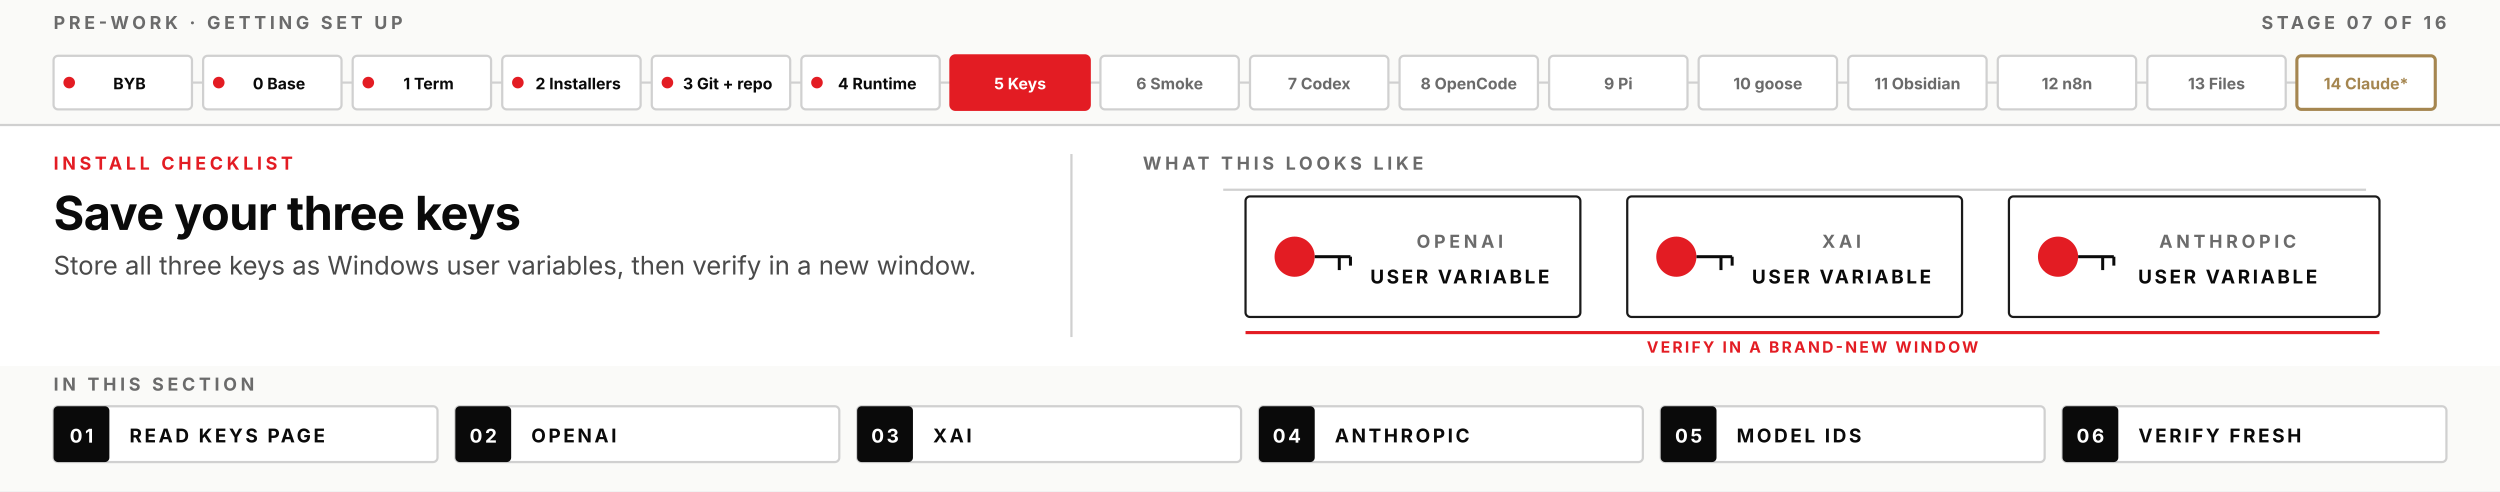
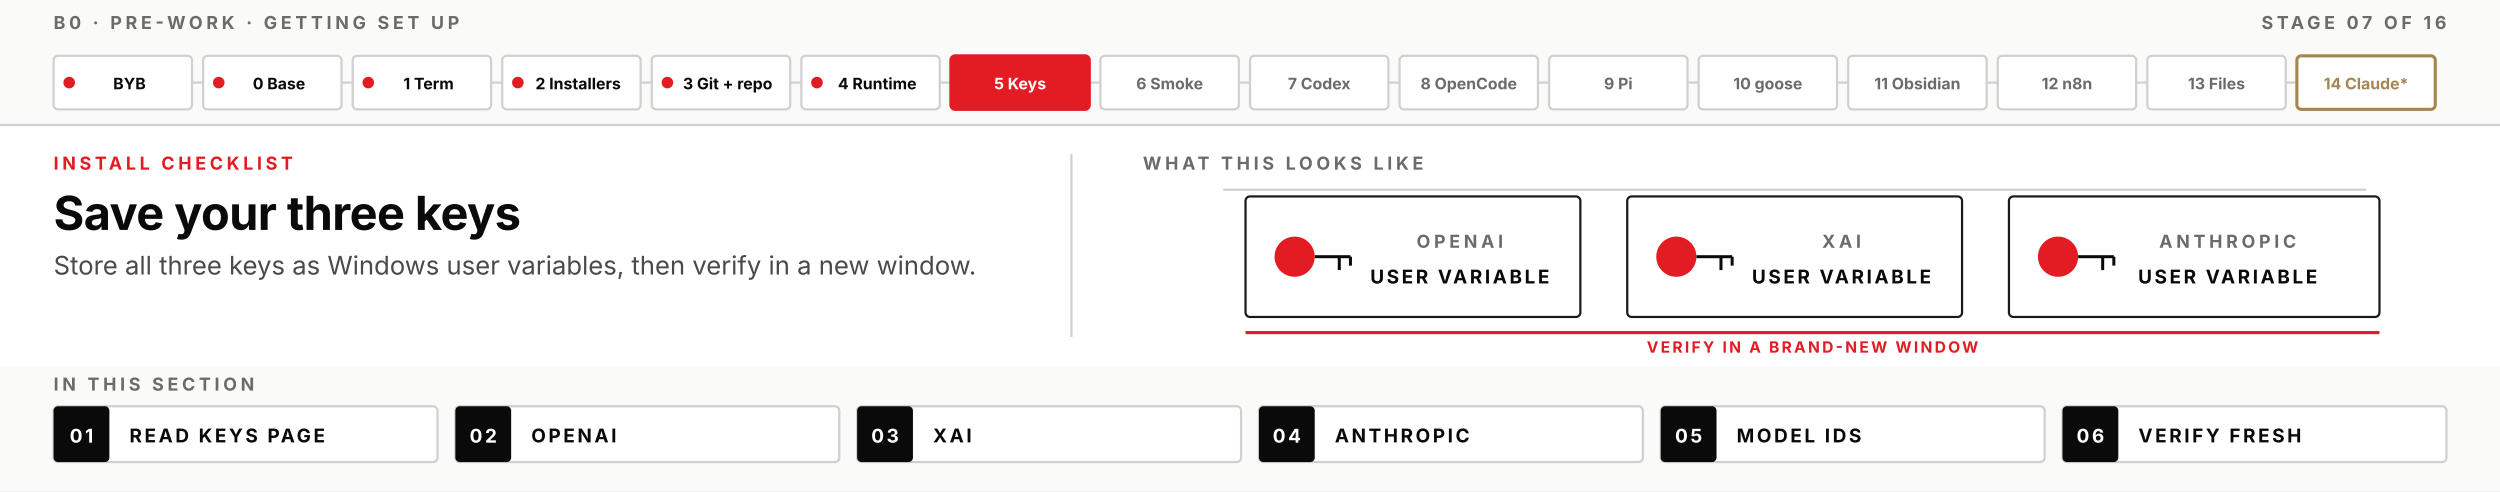
<svg xmlns="http://www.w3.org/2000/svg" viewBox="0 0 1120 220" role="img" aria-labelledby="title-install-pre-work-5-your-three-api-keys">
  <defs>
    <marker id="arrow" viewBox="0 0 8 8" refX="7" refY="4" markerWidth="6" markerHeight="6" orient="auto-start-reverse">
      <path d="M0 0 8 4 0 8Z" fill="#0A0A0A" />
    </marker>
    <marker id="arrow-red" viewBox="0 0 8 8" refX="7" refY="4" markerWidth="6" markerHeight="6" orient="auto-start-reverse">
      <path d="M0 0 8 4 0 8Z" fill="#E31C23" />
    </marker>
    <style>
      text { font-family: system-ui, "Inter", "Helvetica Neue", Arial, sans-serif; fill: #0A0A0A; }
      .micro { font-size: 8px; font-weight: 650; letter-spacing: 1.65px; }
      .tiny { font-size: 7px; font-weight: 650; letter-spacing: 1px; }
      .railtext { font-size: 7.1px; font-weight: 650; }
      .title { font-size: 21px; font-weight: 680; letter-spacing: -0.25px; }
      .purpose { font-size: 11.5px; font-weight: 430; fill: #4A4A4A; }
      .caption { font-size: 8.5px; font-weight: 650; letter-spacing: 1.15px; }
      .body { font-size: 9.5px; font-weight: 520; }
      .muted { fill: #6B6B6B; }
      .white { fill: #FFFFFF; }
      .red { fill: #E31C23; }
      .gold { fill: #A58650; }
      .line { fill: none; stroke: #0A0A0A; stroke-width: 1.35; vector-effect: non-scaling-stroke; }
      .hair { fill: none; stroke: #D0D0D0; stroke-width: 1; vector-effect: non-scaling-stroke; }
      .redline { fill: none; stroke: #E31C23; stroke-width: 1.4; vector-effect: non-scaling-stroke; }
      .goldline { fill: none; stroke: #A58650; stroke-width: 1.35; vector-effect: non-scaling-stroke; }
      .dash { stroke-dasharray: 5 4; }
    </style>
  </defs>
  <rect width="1120" height="220" fill="#FFFFFF" />
  <rect x="0" y="0" width="1120" height="56" fill="#FAFAF8" />
-   <text x="24" y="13" class="micro muted">PRE-WORK · GETTING SET UP</text>
+   <text x="24" y="13" class="micro muted">B0 · PRE-WORK · GETTING SET UP</text>
  <text x="1096" y="13" class="micro muted" text-anchor="end">STAGE 07 OF 16</text>
  <path d="M55 37H1060" class="hair" />
  <rect x="24" y="25" width="62" height="24" rx="2" fill="#FFFFFF" stroke="#D0D0D0" stroke-width="1" />
  <circle cx="31" cy="37" r="2.6" fill="#E31C23" />
  <text x="58" y="40" class="railtext" text-anchor="middle">BYB</text>
  <rect x="91" y="25" width="62" height="24" rx="2" fill="#FFFFFF" stroke="#D0D0D0" stroke-width="1" />
  <circle cx="98" cy="37" r="2.6" fill="#E31C23" />
  <text x="125" y="40" class="railtext" text-anchor="middle">0 Base</text>
  <rect x="158" y="25" width="62" height="24" rx="2" fill="#FFFFFF" stroke="#D0D0D0" stroke-width="1" />
  <circle cx="165" cy="37" r="2.6" fill="#E31C23" />
  <text x="192" y="40" class="railtext" text-anchor="middle">1 Term</text>
  <rect x="225" y="25" width="62" height="24" rx="2" fill="#FFFFFF" stroke="#D0D0D0" stroke-width="1" />
  <circle cx="232" cy="37" r="2.6" fill="#E31C23" />
  <text x="259" y="40" class="railtext" text-anchor="middle">2 Installers</text>
  <rect x="292" y="25" width="62" height="24" rx="2" fill="#FFFFFF" stroke="#D0D0D0" stroke-width="1" />
  <circle cx="299" cy="37" r="2.6" fill="#E31C23" />
  <text x="326" y="40" class="railtext" text-anchor="middle">3 Git + repo</text>
  <rect x="359" y="25" width="62" height="24" rx="2" fill="#FFFFFF" stroke="#D0D0D0" stroke-width="1" />
  <circle cx="366" cy="37" r="2.6" fill="#E31C23" />
  <text x="393" y="40" class="railtext" text-anchor="middle">4 Runtime</text>
  <rect x="426" y="25" width="62" height="24" rx="2" fill="#E31C23" stroke="#E31C23" stroke-width="1.4" />
  <text x="457" y="40" class="railtext white" text-anchor="middle">5 Keys</text>
  <rect x="493" y="25" width="62" height="24" rx="2" fill="#FFFFFF" stroke="#D0D0D0" stroke-width="1" />
  <text x="524" y="40" class="railtext muted" text-anchor="middle">6 Smoke</text>
  <rect x="560" y="25" width="62" height="24" rx="2" fill="#FFFFFF" stroke="#D0D0D0" stroke-width="1" />
  <text x="591" y="40" class="railtext muted" text-anchor="middle">7 Codex</text>
  <rect x="627" y="25" width="62" height="24" rx="2" fill="#FFFFFF" stroke="#D0D0D0" stroke-width="1" />
  <text x="658" y="40" class="railtext muted" text-anchor="middle">8 OpenCode</text>
  <rect x="694" y="25" width="62" height="24" rx="2" fill="#FFFFFF" stroke="#D0D0D0" stroke-width="1" />
  <text x="725" y="40" class="railtext muted" text-anchor="middle">9 Pi</text>
  <rect x="761" y="25" width="62" height="24" rx="2" fill="#FFFFFF" stroke="#D0D0D0" stroke-width="1" />
  <text x="792" y="40" class="railtext muted" text-anchor="middle">10 goose</text>
  <rect x="828" y="25" width="62" height="24" rx="2" fill="#FFFFFF" stroke="#D0D0D0" stroke-width="1" />
  <text x="859" y="40" class="railtext muted" text-anchor="middle">11 Obsidian</text>
  <rect x="895" y="25" width="62" height="24" rx="2" fill="#FFFFFF" stroke="#D0D0D0" stroke-width="1" />
  <text x="926" y="40" class="railtext muted" text-anchor="middle">12 n8n</text>
  <rect x="962" y="25" width="62" height="24" rx="2" fill="#FFFFFF" stroke="#D0D0D0" stroke-width="1" />
  <text x="993" y="40" class="railtext muted" text-anchor="middle">13 Files</text>
  <rect x="1029" y="25" width="62" height="24" rx="2" fill="#FFFFFF" stroke="#A58650" stroke-width="1.4" />
  <text x="1060" y="40" class="railtext gold" text-anchor="middle">14 Claude*</text>
  <path d="M0 56H1120" class="hair" />
  <text x="24" y="76" class="micro red">INSTALL CHECKLIST</text>
  <text x="24" y="103" class="title">Save your three keys</text>
  <text x="24" y="123" class="purpose">Store all three keys as Windows user variables, then verify in a new window.</text>
  <path d="M480 69V151" class="hair" />
  <text x="512" y="76" class="micro muted">WHAT THIS LOOKS LIKE</text>
  <g aria-label="Three sealed provider key tags">
    <path d="M548 85H1060" class="hair" />
    <rect x="558" y="88" width="150" height="54" rx="2" fill="#FFFFFF" stroke="#1A1A1A" />
    <circle cx="580" cy="115" r="9" fill="#E31C23" />
    <path d="M589 115H605M600 115V121M605 115V119" class="line" />
    <text x="654" y="111" class="micro muted" text-anchor="middle">OPENAI</text>
    <text x="654" y="127" class="caption" text-anchor="middle">USER VARIABLE</text>
    <rect x="729" y="88" width="150" height="54" rx="2" fill="#FFFFFF" stroke="#1A1A1A" />
    <circle cx="751" cy="115" r="9" fill="#E31C23" />
    <path d="M760 115H776M771 115V121M776 115V119" class="line" />
    <text x="825" y="111" class="micro muted" text-anchor="middle">XAI</text>
    <text x="825" y="127" class="caption" text-anchor="middle">USER VARIABLE</text>
    <rect x="900" y="88" width="166" height="54" rx="2" fill="#FFFFFF" stroke="#1A1A1A" />
    <circle cx="922" cy="115" r="9" fill="#E31C23" />
    <path d="M931 115H947M942 115V121M947 115V119" class="line" />
    <text x="998" y="111" class="micro muted" text-anchor="middle">ANTHROPIC</text>
    <text x="998" y="127" class="caption" text-anchor="middle">USER VARIABLE</text>
    <path d="M558 149H1066" class="redline" />
    <text x="812" y="158" class="tiny red" text-anchor="middle">VERIFY IN A BRAND-NEW WINDOW</text>
  </g>
  <rect x="0" y="164" width="1120" height="56" fill="#FAFAF8" />
  <text x="24" y="175" class="micro muted">IN THIS SECTION</text>
  <rect x="24.00" y="182" width="172.00" height="25" rx="2" fill="#FFFFFF" stroke="#D0D0D0" />
  <rect x="24.00" y="182" width="25" height="25" rx="2" fill="#0A0A0A" />
  <text x="36.50" y="198.3" class="caption white" text-anchor="middle">01</text>
  <text x="58.00" y="198.2" class="caption">READ KEYS PAGE</text>
  <rect x="204.00" y="182" width="172.00" height="25" rx="2" fill="#FFFFFF" stroke="#D0D0D0" />
  <rect x="204.00" y="182" width="25" height="25" rx="2" fill="#0A0A0A" />
  <text x="216.50" y="198.3" class="caption white" text-anchor="middle">02</text>
  <text x="238.00" y="198.2" class="caption">OPENAI</text>
  <rect x="384.00" y="182" width="172.00" height="25" rx="2" fill="#FFFFFF" stroke="#D0D0D0" />
  <rect x="384.00" y="182" width="25" height="25" rx="2" fill="#0A0A0A" />
  <text x="396.50" y="198.3" class="caption white" text-anchor="middle">03</text>
  <text x="418.00" y="198.2" class="caption">XAI</text>
  <rect x="564.00" y="182" width="172.00" height="25" rx="2" fill="#FFFFFF" stroke="#D0D0D0" />
  <rect x="564.00" y="182" width="25" height="25" rx="2" fill="#0A0A0A" />
  <text x="576.50" y="198.3" class="caption white" text-anchor="middle">04</text>
  <text x="598.00" y="198.2" class="caption">ANTHROPIC</text>
  <rect x="744.00" y="182" width="172.00" height="25" rx="2" fill="#FFFFFF" stroke="#D0D0D0" />
  <rect x="744.00" y="182" width="25" height="25" rx="2" fill="#0A0A0A" />
  <text x="756.50" y="198.3" class="caption white" text-anchor="middle">05</text>
  <text x="778.00" y="198.2" class="caption">MODEL IDS</text>
  <rect x="924.00" y="182" width="172.00" height="25" rx="2" fill="#FFFFFF" stroke="#D0D0D0" />
  <rect x="924.00" y="182" width="25" height="25" rx="2" fill="#0A0A0A" />
  <text x="936.50" y="198.3" class="caption white" text-anchor="middle">06</text>
  <text x="958.00" y="198.2" class="caption">VERIFY FRESH</text>
</svg>
